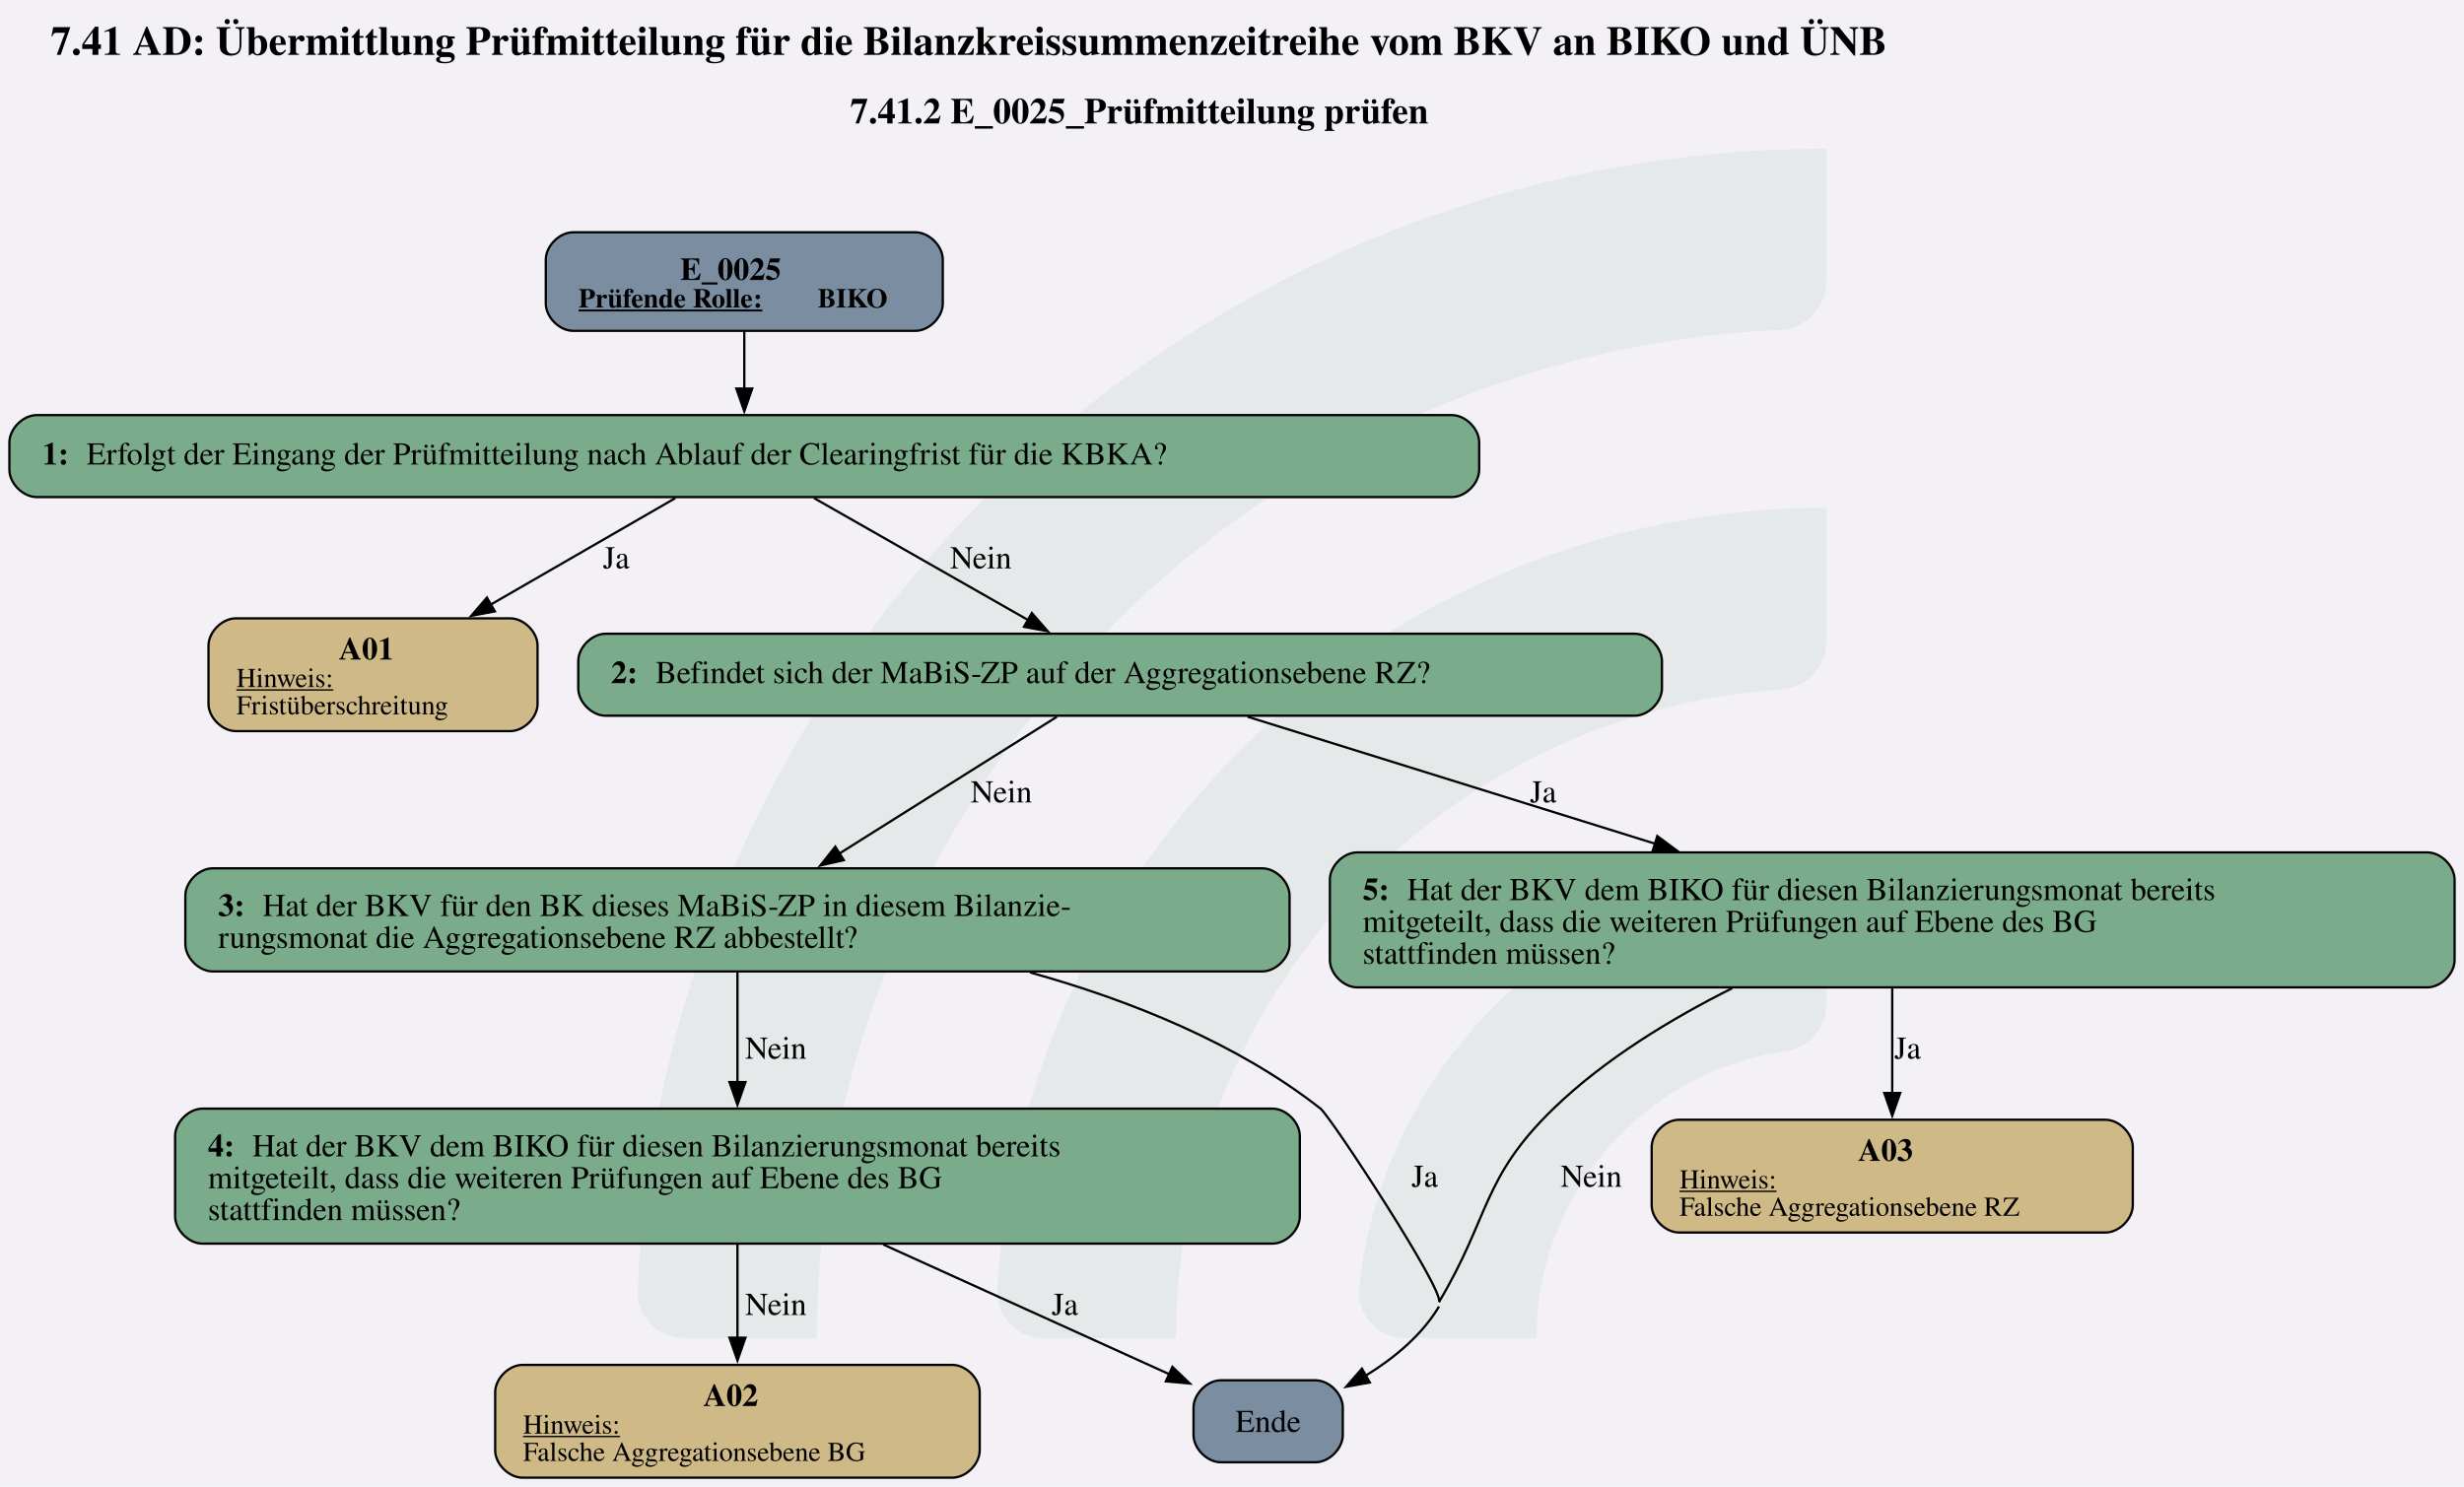
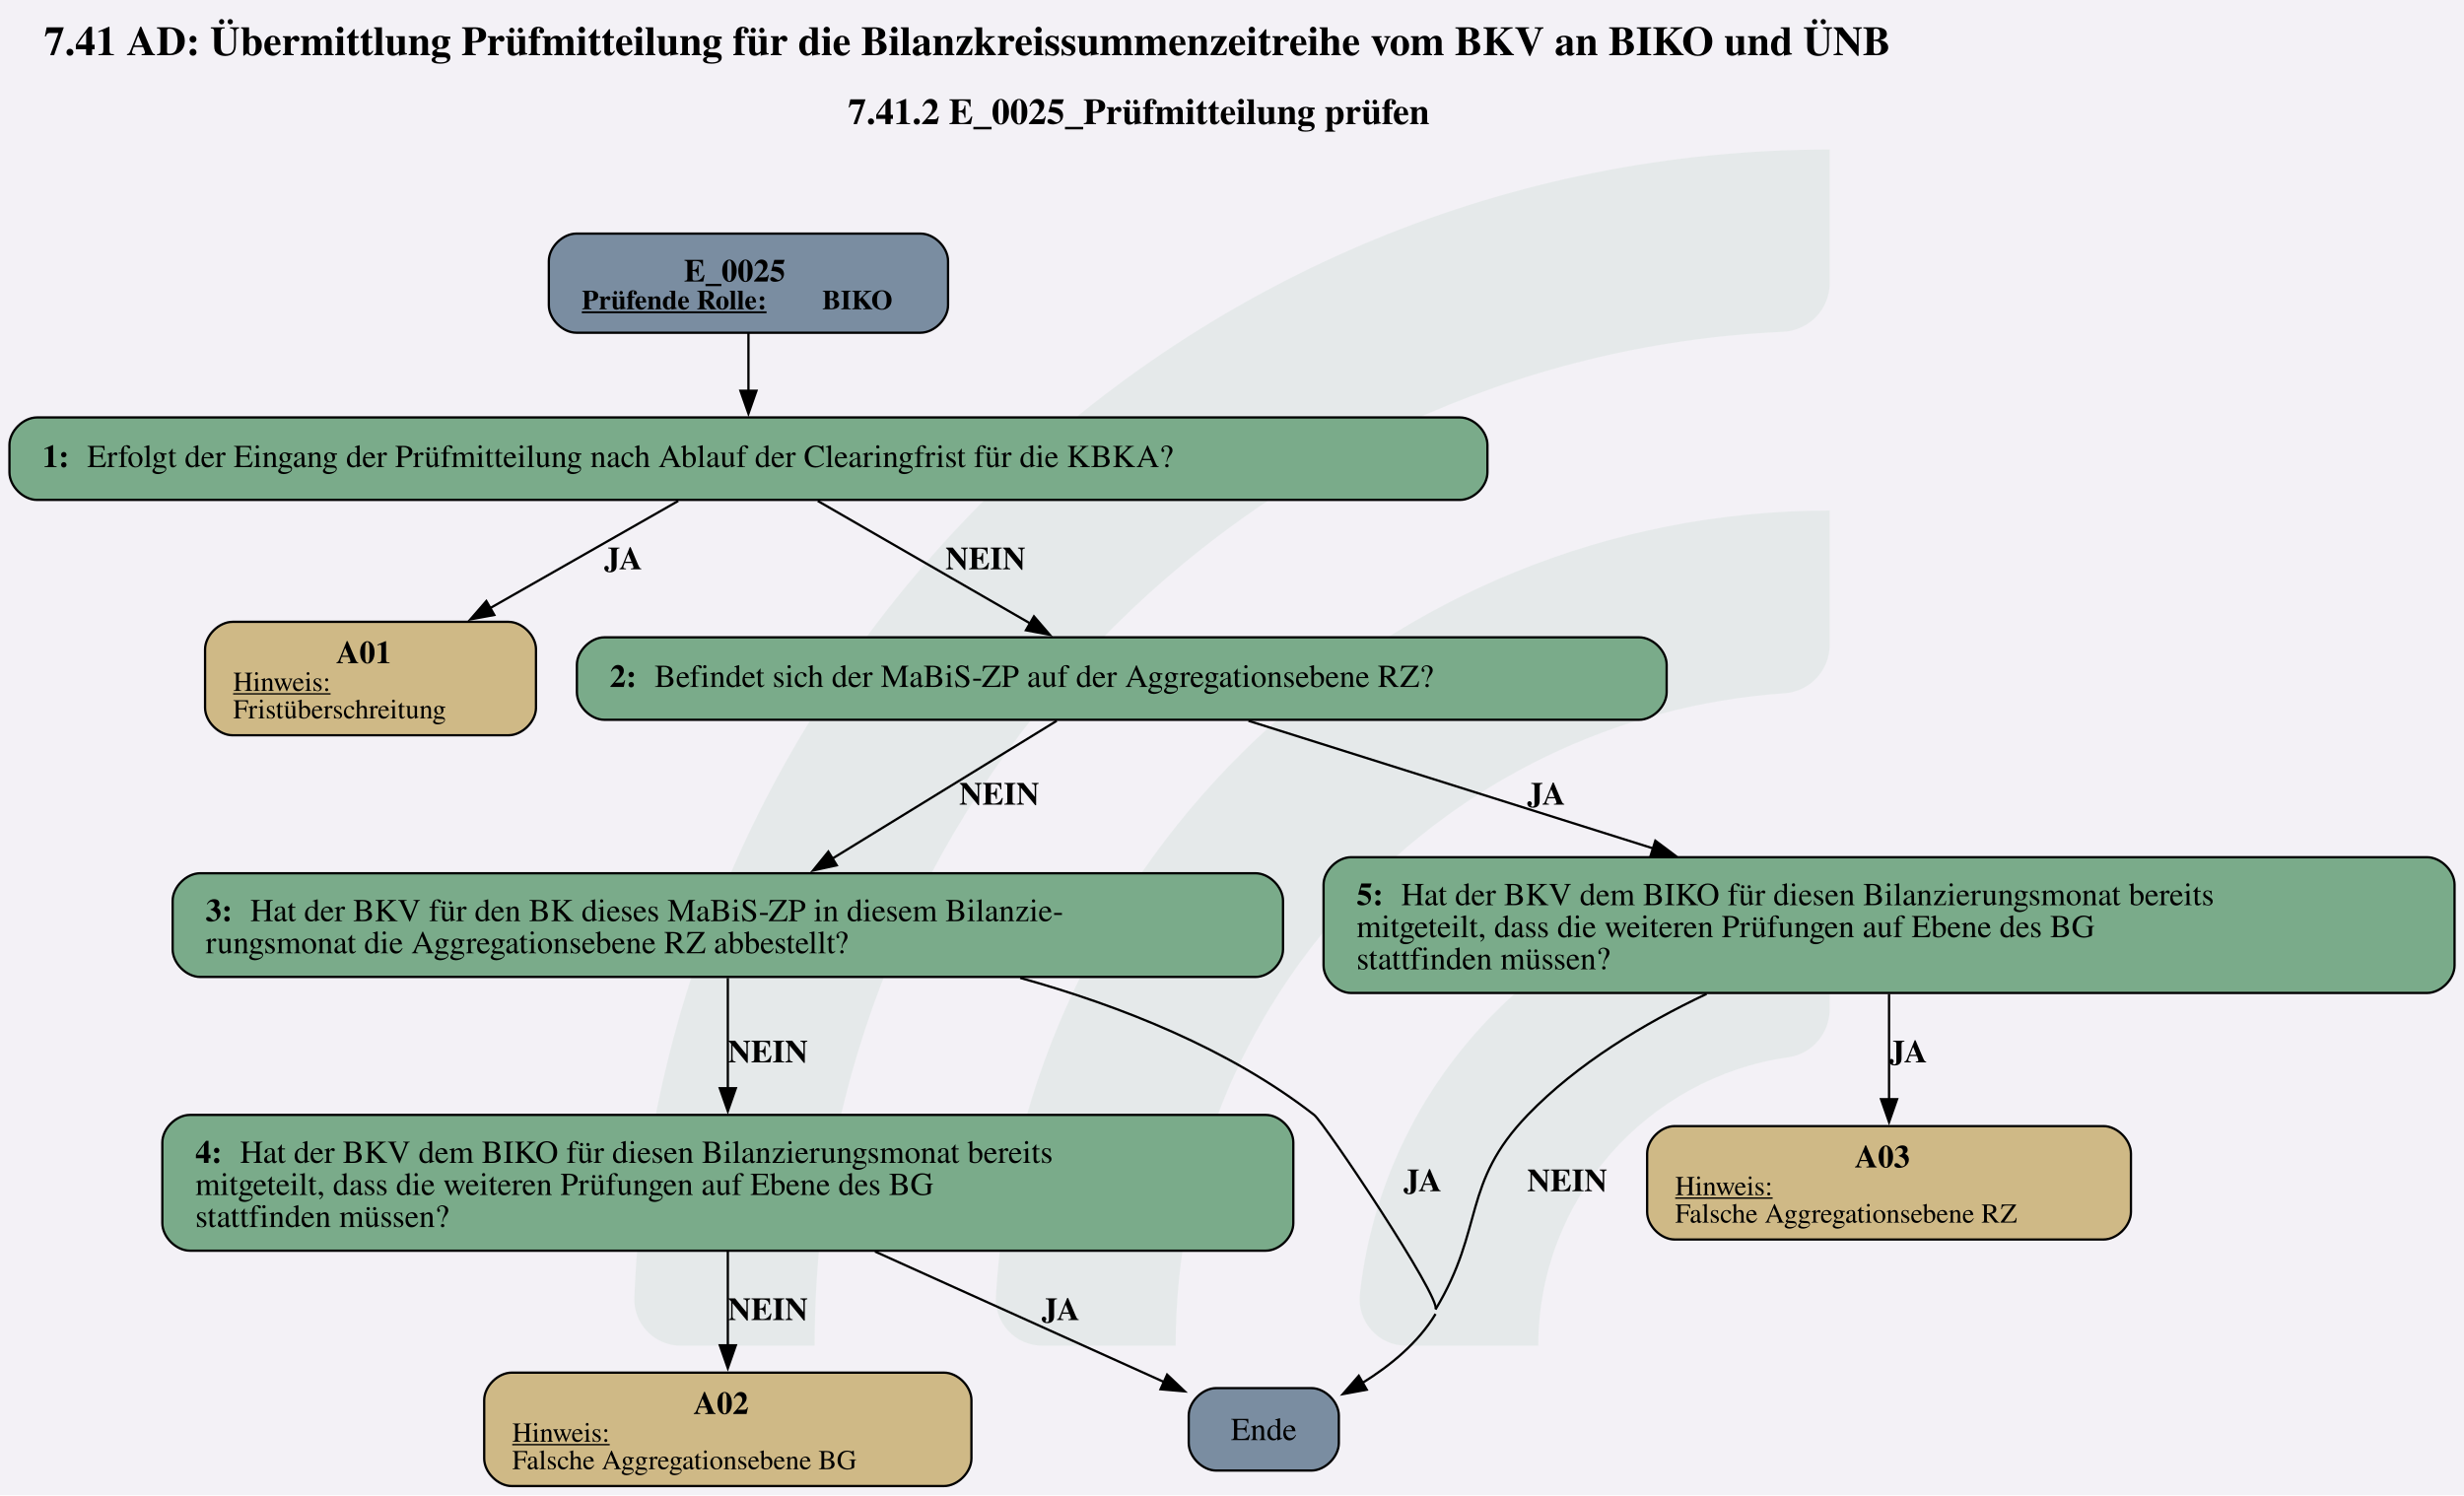
- <svg xmlns="http://www.w3.org/2000/svg" version="1.1" width="1442.667px" viewBox="0 0 1442.667 870.667" height="870.667px">
+ <svg xmlns="http://www.w3.org/2000/svg" version="1.1" width="1434.667px" viewBox="0 0 1434.667 870.667" height="870.667px">
  <g>
-     <svg version="1.1" width="1442.667px" viewBox="0 0 1442.667 870.667" height="870.667px">
-       <polygon fill="#f3f1f6" points="0,0 1442.667,0 1442.667,870.667 0,870.667" />
+     <svg version="1.1" width="1434.667px" viewBox="0 0 1434.667 870.667" height="870.667px">
+       <polygon fill="#f3f1f6" points="0,0 1434.667,0 1434.667,870.667 0,870.667" />
      <g>
-         <g transform="translate(373.325, 87.06667) scale(1 1) translate(0, 0) scale(3.937691 3.937691) ">
+         <g transform="translate(369.325, 87.06667) scale(1 1) translate(0, 0) scale(3.937691 3.937691) ">
          <defs id="defs2">
            <clipPath clipPathUnits="userSpaceOnUse" id="clipPath23">
              <path d="M 0,568.156 H 579.236 V 0 H 0 Z" id="path21" />
            </clipPath>
          </defs>
          <g id="layer1" transform="translate(-16.54194,-55.30527)">
            <g id="g19" clip-path="url(#clipPath23)" transform="matrix(0.3527778,0,0,-0.3527778,0.01017023,243.7368)" style="opacity:0.2">
              <g id="g25" transform="translate(122.444,32.7195)">
                <path d="m 0,0 h -56.104 c -11,0 -19.898,9.123 -19.463,20.115 10.594,267.191 231.277,481.302 501.029,481.302 v -56.02 c 0,-10.98 -8.688,-19.892 -19.658,-20.393 C 180.29,414.697 0,228.005 0,0" style="fill:#6ead83;fill-opacity:0.5;fill-rule:nonzero;stroke:none" id="path27" />
              </g>
              <g id="g29" transform="translate(273.7828,32.7195)">
                <path d="m 0,0 h -55.926 c -11.228,0 -20.091,9.482 -19.435,20.69 10.744,183.439 163.389,329.388 349.485,329.388 v -56.263 c 0,-10.709 -8.273,-19.617 -18.957,-20.35 C 112.819,263.696 0,144.774 0,0" style="fill:#6ead83;fill-opacity:0.5;fill-rule:nonzero;stroke:none" id="path31" />
              </g>
              <g id="g33" transform="translate(425.7667,32.7195)">
                <path d="m 0,0 h -55.445 c -11.653,0 -20.604,10.17 -19.334,21.753 10.866,99.032 95.031,176.341 196.919,176.341 v -57.011 c 0,-10.046 -7.283,-18.755 -17.229,-20.165 C 45.688,112.522 0,61.497 0,0" style="fill:#6ead83;fill-opacity:0.5;fill-rule:nonzero;stroke:none" id="path35" />
              </g>
            </g>
          </g>
        </g>
-         <svg width="1082pt" height="653pt" viewBox="0.00 0.00 1081.55 652.88">
+         <svg width="1076pt" height="653pt" viewBox="0.00 0.00 1075.55 652.88">
          <g id="graph0" class="graph" transform="scale(1 1) rotate(0) translate(4 648.88)">
-             <text text-anchor="start" x="18.15" y="-624.78" font-family="Times,serif" font-weight="bold" font-size="18.00">7.41 AD: Übermittlung Prüfmitteilung für die Bilanzkreissummenzeitreihe vom BKV an BIKO und ÜNB</text>
-             <text text-anchor="start" x="369.15" y="-594.68" font-family="Times,serif" font-weight="bold" font-size="16.00">7.41.2 E_0025_Prüfmitteilung prüfen</text>
+             <text text-anchor="start" x="15.15" y="-624.78" font-family="Times,serif" font-weight="bold" font-size="18.00">7.41 AD: Übermittlung Prüfmitteilung für die Bilanzkreissummenzeitreihe vom BKV an BIKO und ÜNB</text>
+             <text text-anchor="start" x="366.15" y="-594.68" font-family="Times,serif" font-weight="bold" font-size="16.00">7.41.2 E_0025_Prüfmitteilung prüfen</text>
            <g id="node1" class="node">
              <path fill="#7a8da1" stroke="black" d="M397.8,-546.88C397.8,-546.88 247.5,-546.88 247.5,-546.88 241.5,-546.88 235.5,-540.88 235.5,-534.88 235.5,-534.88 235.5,-515.6 235.5,-515.6 235.5,-509.6 241.5,-503.6 247.5,-503.6 247.5,-503.6 397.8,-503.6 397.8,-503.6 403.8,-503.6 409.8,-509.6 409.8,-515.6 409.8,-515.6 409.8,-534.88 409.8,-534.88 409.8,-540.88 403.8,-546.88 397.8,-546.88" />
              <text text-anchor="start" x="294.52" y="-525.94" font-family="Times,serif" font-weight="bold" font-size="14.00">E_0025</text>
              <text text-anchor="start" x="249.9" y="-513.84" font-family="Times,serif" font-weight="bold" text-decoration="underline" font-size="12.00">Prüfende Rolle:</text>
              <text text-anchor="start" x="354.9" y="-513.84" font-family="Times,serif" font-weight="bold" font-size="12.00"> BIKO</text>
            </g>
            <g id="node2" class="node">
              <path fill="#7aab8a" stroke="black" d="M633.3,-466.6C633.3,-466.6 12,-466.6 12,-466.6 6,-466.6 0,-460.6 0,-454.6 0,-454.6 0,-442.6 0,-442.6 0,-436.6 6,-430.6 12,-430.6 12,-430.6 633.3,-430.6 633.3,-430.6 639.3,-430.6 645.3,-436.6 645.3,-442.6 645.3,-442.6 645.3,-454.6 645.3,-454.6 645.3,-460.6 639.3,-466.6 633.3,-466.6" />
              <text text-anchor="start" x="14.4" y="-444.92" font-family="Times,serif" font-weight="bold" font-size="14.00">1: </text>
              <text text-anchor="start" x="33.9" y="-444.92" font-family="Times,serif" font-size="14.00">Erfolgt der Eingang der Prüfmitteilung nach Ablauf der Clearingfrist für die KBKA?</text>
            </g>
            <g id="edge1" class="edge">
              <path fill="none" stroke="black" d="M322.65,-503.45C322.65,-495.59 322.65,-486.51 322.65,-478.07" />
              <polygon fill="black" stroke="black" points="326.15,-478.27 322.65,-468.27 319.15,-478.27 326.15,-478.27" />
            </g>
            <g id="node3" class="node">
-               <path fill="#cfb986" stroke="black" d="M219.89,-377.35C219.89,-377.35 99.41,-377.35 99.41,-377.35 93.41,-377.35 87.41,-371.35 87.41,-365.35 87.41,-365.35 87.41,-339.83 87.41,-339.83 87.41,-333.83 93.41,-327.83 99.41,-327.83 99.41,-327.83 219.89,-327.83 219.89,-327.83 225.89,-327.83 231.89,-333.83 231.89,-339.83 231.89,-339.83 231.89,-365.35 231.89,-365.35 231.89,-371.35 225.89,-377.35 219.89,-377.35" />
-               <text text-anchor="start" x="144.65" y="-359.29" font-family="Times,serif" font-weight="bold" font-size="14.00">A01</text>
-               <text text-anchor="start" x="99.65" y="-347.19" font-family="Times,serif" text-decoration="underline" font-size="12.00">Hinweis:</text>
-               <text text-anchor="start" x="99.65" y="-335.19" font-family="Times,serif" font-size="12.00">Fristüberschreitung</text>
+               <path fill="#cfb986" stroke="black" d="M217.89,-377.35C217.89,-377.35 97.41,-377.35 97.41,-377.35 91.41,-377.35 85.41,-371.35 85.41,-365.35 85.41,-365.35 85.41,-339.83 85.41,-339.83 85.41,-333.83 91.41,-327.83 97.41,-327.83 97.41,-327.83 217.89,-327.83 217.89,-327.83 223.89,-327.83 229.89,-333.83 229.89,-339.83 229.89,-339.83 229.89,-365.35 229.89,-365.35 229.89,-371.35 223.89,-377.35 217.89,-377.35" />
+               <text text-anchor="start" x="142.65" y="-359.29" font-family="Times,serif" font-weight="bold" font-size="14.00">A01</text>
+               <text text-anchor="start" x="97.65" y="-347.19" font-family="Times,serif" text-decoration="underline" font-size="12.00">Hinweis:</text>
+               <text text-anchor="start" x="97.65" y="-335.19" font-family="Times,serif" font-size="12.00">Fristüberschreitung</text>
            </g>
            <g id="edge2" class="edge">
-               <path fill="none" stroke="black" d="M292.37,-430.14C269.68,-417.05 238.07,-398.82 211.39,-383.43" />
-               <polygon fill="black" stroke="black" points="213.16,-380.41 202.75,-378.45 209.66,-386.48 213.16,-380.41" />
-               <text text-anchor="middle" x="266.4" y="-399.3" font-family="Times,serif" font-size="14.00">Ja</text>
+               <path fill="none" stroke="black" d="M292,-430.14C268.93,-416.99 236.75,-398.66 209.67,-383.23" />
+               <polygon fill="black" stroke="black" points="211.69,-380.35 201.27,-378.44 208.22,-386.43 211.69,-380.35" />
+               <text text-anchor="start" x="259.65" y="-400.3" font-family="Times,serif" font-weight="bold" font-size="14.00">JA</text>
            </g>
            <g id="node4" class="node">
-               <path fill="#7aab8a" stroke="black" d="M713.55,-370.59C713.55,-370.59 261.75,-370.59 261.75,-370.59 255.75,-370.59 249.75,-364.59 249.75,-358.59 249.75,-358.59 249.75,-346.59 249.75,-346.59 249.75,-340.59 255.75,-334.59 261.75,-334.59 261.75,-334.59 713.55,-334.59 713.55,-334.59 719.55,-334.59 725.55,-340.59 725.55,-346.59 725.55,-346.59 725.55,-358.59 725.55,-358.59 725.55,-364.59 719.55,-370.59 713.55,-370.59" />
-               <text text-anchor="start" x="264.15" y="-348.91" font-family="Times,serif" font-weight="bold" font-size="14.00">2: </text>
-               <text text-anchor="start" x="283.65" y="-348.91" font-family="Times,serif" font-size="14.00">Befindet sich der MaBiS-ZP auf der Aggregationsebene RZ?</text>
+               <path fill="#7aab8a" stroke="black" d="M711.55,-370.59C711.55,-370.59 259.75,-370.59 259.75,-370.59 253.75,-370.59 247.75,-364.59 247.75,-358.59 247.75,-358.59 247.75,-346.59 247.75,-346.59 247.75,-340.59 253.75,-334.59 259.75,-334.59 259.75,-334.59 711.55,-334.59 711.55,-334.59 717.55,-334.59 723.55,-340.59 723.55,-346.59 723.55,-346.59 723.55,-358.59 723.55,-358.59 723.55,-364.59 717.55,-370.59 711.55,-370.59" />
+               <text text-anchor="start" x="262.15" y="-348.91" font-family="Times,serif" font-weight="bold" font-size="14.00">2: </text>
+               <text text-anchor="start" x="281.65" y="-348.91" font-family="Times,serif" font-size="14.00">Befindet sich der MaBiS-ZP auf der Aggregationsebene RZ?</text>
            </g>
            <g id="edge3" class="edge">
-               <path fill="none" stroke="black" d="M353.3,-430.14C379.81,-415.03 418.33,-393.08 447.34,-376.56" />
-               <polygon fill="black" stroke="black" points="448.89,-379.7 455.85,-371.71 445.43,-373.62 448.89,-379.7" />
-               <text text-anchor="middle" x="426.52" y="-399.3" font-family="Times,serif" font-size="14.00">Nein</text>
+               <path fill="none" stroke="black" d="M352.93,-430.14C379.12,-415.03 417.17,-393.08 445.83,-376.56" />
+               <polygon fill="black" stroke="black" points="447.31,-379.74 454.22,-371.71 443.81,-373.68 447.31,-379.74" />
+               <text text-anchor="start" x="408.65" y="-400.3" font-family="Times,serif" font-weight="bold" font-size="14.00">NEIN</text>
            </g>
            <g id="node5" class="node">
-               <path fill="#7aab8a" stroke="black" d="M550.05,-267.58C550.05,-267.58 89.25,-267.58 89.25,-267.58 83.25,-267.58 77.25,-261.58 77.25,-255.58 77.25,-255.58 77.25,-234.3 77.25,-234.3 77.25,-228.3 83.25,-222.3 89.25,-222.3 89.25,-222.3 550.05,-222.3 550.05,-222.3 556.05,-222.3 562.05,-228.3 562.05,-234.3 562.05,-234.3 562.05,-255.58 562.05,-255.58 562.05,-261.58 556.05,-267.58 550.05,-267.58" />
-               <text text-anchor="start" x="91.65" y="-246.64" font-family="Times,serif" font-weight="bold" font-size="14.00">3: </text>
-               <text text-anchor="start" x="111.15" y="-246.64" font-family="Times,serif" font-size="14.00">Hat der BKV für den BK dieses MaBiS-ZP in diesem Bilanzie-</text>
-               <text text-anchor="start" x="91.65" y="-232.64" font-family="Times,serif" font-size="14.00">rungsmonat die Aggregationsebene RZ abbestellt?</text>
+               <path fill="#7aab8a" stroke="black" d="M544.05,-267.58C544.05,-267.58 83.25,-267.58 83.25,-267.58 77.25,-267.58 71.25,-261.58 71.25,-255.58 71.25,-255.58 71.25,-234.3 71.25,-234.3 71.25,-228.3 77.25,-222.3 83.25,-222.3 83.25,-222.3 544.05,-222.3 544.05,-222.3 550.05,-222.3 556.05,-228.3 556.05,-234.3 556.05,-234.3 556.05,-255.58 556.05,-255.58 556.05,-261.58 550.05,-267.58 544.05,-267.58" />
+               <text text-anchor="start" x="85.65" y="-246.64" font-family="Times,serif" font-weight="bold" font-size="14.00">3: </text>
+               <text text-anchor="start" x="105.15" y="-246.64" font-family="Times,serif" font-size="14.00">Hat der BKV für den BK dieses MaBiS-ZP in diesem Bilanzie-</text>
+               <text text-anchor="start" x="85.65" y="-232.64" font-family="Times,serif" font-size="14.00">rungsmonat die Aggregationsebene RZ abbestellt?</text>
            </g>
            <g id="edge4" class="edge">
-               <path fill="none" stroke="black" d="M459.91,-334.14C433.92,-317.8 394.64,-293.1 364.26,-273.99" />
-               <polygon fill="black" stroke="black" points="366.34,-271.17 356.01,-268.81 362.61,-277.09 366.34,-271.17" />
-               <text text-anchor="middle" x="435.52" y="-296.53" font-family="Times,serif" font-size="14.00">Nein</text>
+               <path fill="none" stroke="black" d="M457.25,-334.14C430.64,-317.8 390.43,-293.1 359.32,-273.99" />
+               <polygon fill="black" stroke="black" points="361.21,-271.05 350.86,-268.79 357.54,-277.01 361.21,-271.05" />
+               <text text-anchor="start" x="414.65" y="-297.53" font-family="Times,serif" font-weight="bold" font-size="14.00">NEIN</text>
            </g>
            <g id="node9" class="node">
-               <path fill="#7aab8a" stroke="black" d="M1061.55,-274.58C1061.55,-274.58 591.75,-274.58 591.75,-274.58 585.75,-274.58 579.75,-268.58 579.75,-262.58 579.75,-262.58 579.75,-227.3 579.75,-227.3 579.75,-221.3 585.75,-215.3 591.75,-215.3 591.75,-215.3 1061.55,-215.3 1061.55,-215.3 1067.55,-215.3 1073.55,-221.3 1073.55,-227.3 1073.55,-227.3 1073.55,-262.58 1073.55,-262.58 1073.55,-268.58 1067.55,-274.58 1061.55,-274.58" />
-               <text text-anchor="start" x="594.15" y="-253.64" font-family="Times,serif" font-weight="bold" font-size="14.00">5: </text>
-               <text text-anchor="start" x="613.65" y="-253.64" font-family="Times,serif" font-size="14.00">Hat der BKV dem BIKO für diesen Bilanzierungsmonat bereits</text>
-               <text text-anchor="start" x="594.15" y="-239.64" font-family="Times,serif" font-size="14.00">mitgeteilt, dass die weiteren Prüfungen auf Ebene des BG</text>
-               <text text-anchor="start" x="594.15" y="-225.64" font-family="Times,serif" font-size="14.00">stattfinden müssen?</text>
+               <path fill="#7aab8a" stroke="black" d="M1055.55,-274.58C1055.55,-274.58 585.75,-274.58 585.75,-274.58 579.75,-274.58 573.75,-268.58 573.75,-262.58 573.75,-262.58 573.75,-227.3 573.75,-227.3 573.75,-221.3 579.75,-215.3 585.75,-215.3 585.75,-215.3 1055.55,-215.3 1055.55,-215.3 1061.55,-215.3 1067.55,-221.3 1067.55,-227.3 1067.55,-227.3 1067.55,-262.58 1067.55,-262.58 1067.55,-268.58 1061.55,-274.58 1055.55,-274.58" />
+               <text text-anchor="start" x="588.15" y="-253.64" font-family="Times,serif" font-weight="bold" font-size="14.00">5: </text>
+               <text text-anchor="start" x="607.65" y="-253.64" font-family="Times,serif" font-size="14.00">Hat der BKV dem BIKO für diesen Bilanzierungsmonat bereits</text>
+               <text text-anchor="start" x="588.15" y="-239.64" font-family="Times,serif" font-size="14.00">mitgeteilt, dass die weiteren Prüfungen auf Ebene des BG</text>
+               <text text-anchor="start" x="588.15" y="-225.64" font-family="Times,serif" font-size="14.00">stattfinden müssen?</text>
            </g>
            <g id="edge5" class="edge">
-               <path fill="none" stroke="black" d="M543.63,-334.14C592.14,-319.03 663.6,-296.75 722.58,-278.37" />
-               <polygon fill="black" stroke="black" points="723.49,-281.76 732,-275.44 721.41,-275.07 723.49,-281.76" />
-               <text text-anchor="middle" x="673.4" y="-296.53" font-family="Times,serif" font-size="14.00">Ja</text>
+               <path fill="none" stroke="black" d="M540.97,-334.14C588.9,-319.03 659.53,-296.75 717.81,-278.37" />
+               <polygon fill="black" stroke="black" points="718.61,-281.79 727.1,-275.44 716.51,-275.11 718.61,-281.79" />
+               <text text-anchor="start" x="662.65" y="-297.53" font-family="Times,serif" font-weight="bold" font-size="14.00">JA</text>
            </g>
            <g id="node6" class="node">
-               <path fill="#7a8da1" stroke="black" d="M573.42,-42.76C573.42,-42.76 531.88,-42.76 531.88,-42.76 525.88,-42.76 519.88,-36.76 519.88,-30.76 519.88,-30.76 519.88,-18.76 519.88,-18.76 519.88,-12.76 525.88,-6.76 531.88,-6.76 531.88,-6.76 573.42,-6.76 573.42,-6.76 579.42,-6.76 585.42,-12.76 585.42,-18.76 585.42,-18.76 585.42,-30.76 585.42,-30.76 585.42,-36.76 579.42,-42.76 573.42,-42.76" />
-               <text text-anchor="middle" x="552.65" y="-20.08" font-family="Times,serif" font-size="14.00">Ende</text>
+               <path fill="#7a8da1" stroke="black" d="M568.42,-42.76C568.42,-42.76 526.88,-42.76 526.88,-42.76 520.88,-42.76 514.88,-36.76 514.88,-30.76 514.88,-30.76 514.88,-18.76 514.88,-18.76 514.88,-12.76 520.88,-6.76 526.88,-6.76 526.88,-6.76 568.42,-6.76 568.42,-6.76 574.42,-6.76 580.42,-12.76 580.42,-18.76 580.42,-18.76 580.42,-30.76 580.42,-30.76 580.42,-36.76 574.42,-42.76 568.42,-42.76" />
+               <text text-anchor="middle" x="547.65" y="-20.08" font-family="Times,serif" font-size="14.00">Ende</text>
            </g>
            <g id="edge7" class="edge">
-               <path fill="none" stroke="black" d="M448.09,-221.87C491.85,-209.66 538.94,-190.86 575.65,-162.05 580,-158.63 630.23,-82.04 627.65,-77.14" />
-               <path fill="none" stroke="black" d="M627.65,-75.14C620.08,-62.47 607.85,-52.41 595.45,-44.78" />
-               <polygon fill="black" stroke="black" points="597.28,-41.8 586.86,-39.91 593.83,-47.89 597.28,-41.8" />
-               <text text-anchor="middle" x="621.4" y="-127.73" font-family="Times,serif" font-size="14.00">Ja</text>
+               <path fill="none" stroke="black" d="M441.3,-221.88C485.23,-209.65 532.64,-190.85 569.65,-162.05 574.04,-158.64 625.26,-82.05 622.65,-77.14" />
+               <path fill="none" stroke="black" d="M622.65,-75.14C615.09,-62.61 602.99,-52.62 590.69,-45.01" />
+               <polygon fill="black" stroke="black" points="592.6,-42.07 582.18,-40.15 589.13,-48.15 592.6,-42.07" />
+               <text text-anchor="start" x="608.65" y="-128.74" font-family="Times,serif" font-weight="bold" font-size="14.00">JA</text>
            </g>
            <g id="node7" class="node">
-               <path fill="#7aab8a" stroke="black" d="M554.55,-162.05C554.55,-162.05 84.75,-162.05 84.75,-162.05 78.75,-162.05 72.75,-156.05 72.75,-150.05 72.75,-150.05 72.75,-114.77 72.75,-114.77 72.75,-108.77 78.75,-102.77 84.75,-102.77 84.75,-102.77 554.55,-102.77 554.55,-102.77 560.55,-102.77 566.55,-108.77 566.55,-114.77 566.55,-114.77 566.55,-150.05 566.55,-150.05 566.55,-156.05 560.55,-162.05 554.55,-162.05" />
-               <text text-anchor="start" x="87.15" y="-141.11" font-family="Times,serif" font-weight="bold" font-size="14.00">4: </text>
-               <text text-anchor="start" x="106.65" y="-141.11" font-family="Times,serif" font-size="14.00">Hat der BKV dem BIKO für diesen Bilanzierungsmonat bereits</text>
-               <text text-anchor="start" x="87.15" y="-127.11" font-family="Times,serif" font-size="14.00">mitgeteilt, dass die weiteren Prüfungen auf Ebene des BG</text>
-               <text text-anchor="start" x="87.15" y="-113.11" font-family="Times,serif" font-size="14.00">stattfinden müssen?</text>
+               <path fill="#7aab8a" stroke="black" d="M548.55,-162.05C548.55,-162.05 78.75,-162.05 78.75,-162.05 72.75,-162.05 66.75,-156.05 66.75,-150.05 66.75,-150.05 66.75,-114.77 66.75,-114.77 66.75,-108.77 72.75,-102.77 78.75,-102.77 78.75,-102.77 548.55,-102.77 548.55,-102.77 554.55,-102.77 560.55,-108.77 560.55,-114.77 560.55,-114.77 560.55,-150.05 560.55,-150.05 560.55,-156.05 554.55,-162.05 548.55,-162.05" />
+               <text text-anchor="start" x="81.15" y="-141.11" font-family="Times,serif" font-weight="bold" font-size="14.00">4: </text>
+               <text text-anchor="start" x="100.65" y="-141.11" font-family="Times,serif" font-size="14.00">Hat der BKV dem BIKO für diesen Bilanzierungsmonat bereits</text>
+               <text text-anchor="start" x="81.15" y="-127.11" font-family="Times,serif" font-size="14.00">mitgeteilt, dass die weiteren Prüfungen auf Ebene des BG</text>
+               <text text-anchor="start" x="81.15" y="-113.11" font-family="Times,serif" font-size="14.00">stattfinden müssen?</text>
            </g>
            <g id="edge6" class="edge">
-               <path fill="none" stroke="black" d="M319.65,-221.84C319.65,-208.05 319.65,-189.89 319.65,-173.62" />
-               <polygon fill="black" stroke="black" points="323.15,-173.7 319.65,-163.7 316.15,-173.7 323.15,-173.7" />
-               <text text-anchor="middle" x="336.52" y="-184" font-family="Times,serif" font-size="14.00">Nein</text>
+               <path fill="none" stroke="black" d="M313.65,-221.84C313.65,-208.05 313.65,-189.89 313.65,-173.62" />
+               <polygon fill="black" stroke="black" points="317.15,-173.7 313.65,-163.7 310.15,-173.7 317.15,-173.7" />
+               <text text-anchor="start" x="313.65" y="-185" font-family="Times,serif" font-weight="bold" font-size="14.00">NEIN</text>
            </g>
            <g id="edge9" class="edge">
-               <path fill="none" stroke="black" d="M383.63,-102.4C423.55,-84.3 473.88,-61.48 509.2,-45.46" />
-               <polygon fill="black" stroke="black" points="510.61,-48.67 518.27,-41.35 507.72,-42.29 510.61,-48.67" />
-               <text text-anchor="middle" x="463.4" y="-71.47" font-family="Times,serif" font-size="14.00">Ja</text>
+               <path fill="none" stroke="black" d="M377.9,-102.4C418.17,-84.22 468.98,-61.28 504.47,-45.26" />
+               <polygon fill="black" stroke="black" points="505.45,-48.65 513.13,-41.35 502.57,-42.27 505.45,-48.65" />
+               <text text-anchor="start" x="450.65" y="-72.47" font-family="Times,serif" font-weight="bold" font-size="14.00">JA</text>
            </g>
            <g id="node8" class="node">
-               <path fill="#cfb986" stroke="black" d="M414.01,-49.52C414.01,-49.52 225.28,-49.52 225.28,-49.52 219.28,-49.52 213.28,-43.52 213.28,-37.52 213.28,-37.52 213.28,-12 213.28,-12 213.28,-6 219.28,0 225.28,0 225.28,0 414.01,0 414.01,0 420.01,0 426.01,-6 426.01,-12 426.01,-12 426.01,-37.52 426.01,-37.52 426.01,-43.52 420.01,-49.52 414.01,-49.52" />
-               <text text-anchor="start" x="304.65" y="-31.46" font-family="Times,serif" font-weight="bold" font-size="14.00">A02</text>
-               <text text-anchor="start" x="225.52" y="-19.36" font-family="Times,serif" text-decoration="underline" font-size="12.00">Hinweis:</text>
-               <text text-anchor="start" x="225.52" y="-7.36" font-family="Times,serif" font-size="12.00">Falsche Aggregationsebene BG</text>
+               <path fill="#cfb986" stroke="black" d="M408.01,-49.52C408.01,-49.52 219.28,-49.52 219.28,-49.52 213.28,-49.52 207.28,-43.52 207.28,-37.52 207.28,-37.52 207.28,-12 207.28,-12 207.28,-6 213.28,0 219.28,0 219.28,0 408.01,0 408.01,0 414.01,0 420.01,-6 420.01,-12 420.01,-12 420.01,-37.52 420.01,-37.52 420.01,-43.52 414.01,-49.52 408.01,-49.52" />
+               <text text-anchor="start" x="298.65" y="-31.46" font-family="Times,serif" font-weight="bold" font-size="14.00">A02</text>
+               <text text-anchor="start" x="219.52" y="-19.36" font-family="Times,serif" text-decoration="underline" font-size="12.00">Hinweis:</text>
+               <text text-anchor="start" x="219.52" y="-7.36" font-family="Times,serif" font-size="12.00">Falsche Aggregationsebene BG</text>
            </g>
            <g id="edge8" class="edge">
-               <path fill="none" stroke="black" d="M319.65,-102.54C319.65,-89.78 319.65,-74.66 319.65,-61.22" />
-               <polygon fill="black" stroke="black" points="323.15,-61.46 319.65,-51.46 316.15,-61.46 323.15,-61.46" />
-               <text text-anchor="middle" x="336.52" y="-71.47" font-family="Times,serif" font-size="14.00">Nein</text>
+               <path fill="none" stroke="black" d="M313.65,-102.54C313.65,-89.78 313.65,-74.66 313.65,-61.22" />
+               <polygon fill="black" stroke="black" points="317.15,-61.46 313.65,-51.46 310.15,-61.46 317.15,-61.46" />
+               <text text-anchor="start" x="313.65" y="-72.47" font-family="Times,serif" font-weight="bold" font-size="14.00">NEIN</text>
            </g>
            <g id="edge11" class="edge">
-               <path fill="none" stroke="black" d="M756.4,-214.94C729.7,-201.58 700.34,-183.8 677.9,-162.05 646.41,-131.53 650.13,-114.8 627.65,-77.14" />
-               <text text-anchor="middle" x="694.52" y="-127.73" font-family="Times,serif" font-size="14.00">Nein</text>
+               <path fill="none" stroke="black" d="M740.98,-214.9C713.65,-201.96 684.54,-184.48 662.9,-162.05 633.91,-131.99 644.21,-112.91 622.65,-77.14" />
+               <text text-anchor="start" x="662.65" y="-128.74" font-family="Times,serif" font-weight="bold" font-size="14.00">NEIN</text>
            </g>
            <g id="node10" class="node">
-               <path fill="#cfb986" stroke="black" d="M920.26,-157.17C920.26,-157.17 733.03,-157.17 733.03,-157.17 727.03,-157.17 721.03,-151.17 721.03,-145.17 721.03,-145.17 721.03,-119.65 721.03,-119.65 721.03,-113.65 727.03,-107.65 733.03,-107.65 733.03,-107.65 920.26,-107.65 920.26,-107.65 926.26,-107.65 932.26,-113.65 932.26,-119.65 932.26,-119.65 932.26,-145.17 932.26,-145.17 932.26,-151.17 926.26,-157.17 920.26,-157.17" />
-               <text text-anchor="start" x="811.65" y="-139.11" font-family="Times,serif" font-weight="bold" font-size="14.00">A03</text>
-               <text text-anchor="start" x="733.27" y="-127.01" font-family="Times,serif" text-decoration="underline" font-size="12.00">Hinweis:</text>
-               <text text-anchor="start" x="733.27" y="-115.01" font-family="Times,serif" font-size="12.00">Falsche Aggregationsebene RZ</text>
+               <path fill="#cfb986" stroke="black" d="M914.26,-157.17C914.26,-157.17 727.03,-157.17 727.03,-157.17 721.03,-157.17 715.03,-151.17 715.03,-145.17 715.03,-145.17 715.03,-119.65 715.03,-119.65 715.03,-113.65 721.03,-107.65 727.03,-107.65 727.03,-107.65 914.26,-107.65 914.26,-107.65 920.26,-107.65 926.26,-113.65 926.26,-119.65 926.26,-119.65 926.26,-145.17 926.26,-145.17 926.26,-151.17 920.26,-157.17 914.26,-157.17" />
+               <text text-anchor="start" x="805.65" y="-139.11" font-family="Times,serif" font-weight="bold" font-size="14.00">A03</text>
+               <text text-anchor="start" x="727.27" y="-127.01" font-family="Times,serif" text-decoration="underline" font-size="12.00">Hinweis:</text>
+               <text text-anchor="start" x="727.27" y="-115.01" font-family="Times,serif" font-size="12.00">Falsche Aggregationsebene RZ</text>
            </g>
            <g id="edge10" class="edge">
-               <path fill="none" stroke="black" d="M826.65,-214.9C826.65,-200.77 826.65,-183.66 826.65,-168.77" />
-               <polygon fill="black" stroke="black" points="830.15,-168.92 826.65,-158.92 823.15,-168.92 830.15,-168.92" />
-               <text text-anchor="middle" x="833.4" y="-184" font-family="Times,serif" font-size="14.00">Ja</text>
+               <path fill="none" stroke="black" d="M820.65,-214.9C820.65,-200.77 820.65,-183.66 820.65,-168.77" />
+               <polygon fill="black" stroke="black" points="824.15,-168.92 820.65,-158.92 817.15,-168.92 824.15,-168.92" />
+               <text text-anchor="start" x="820.65" y="-185" font-family="Times,serif" font-weight="bold" font-size="14.00">JA</text>
            </g>
          </g>
        </svg>
      </g>
    </svg>
  </g>
</svg>
